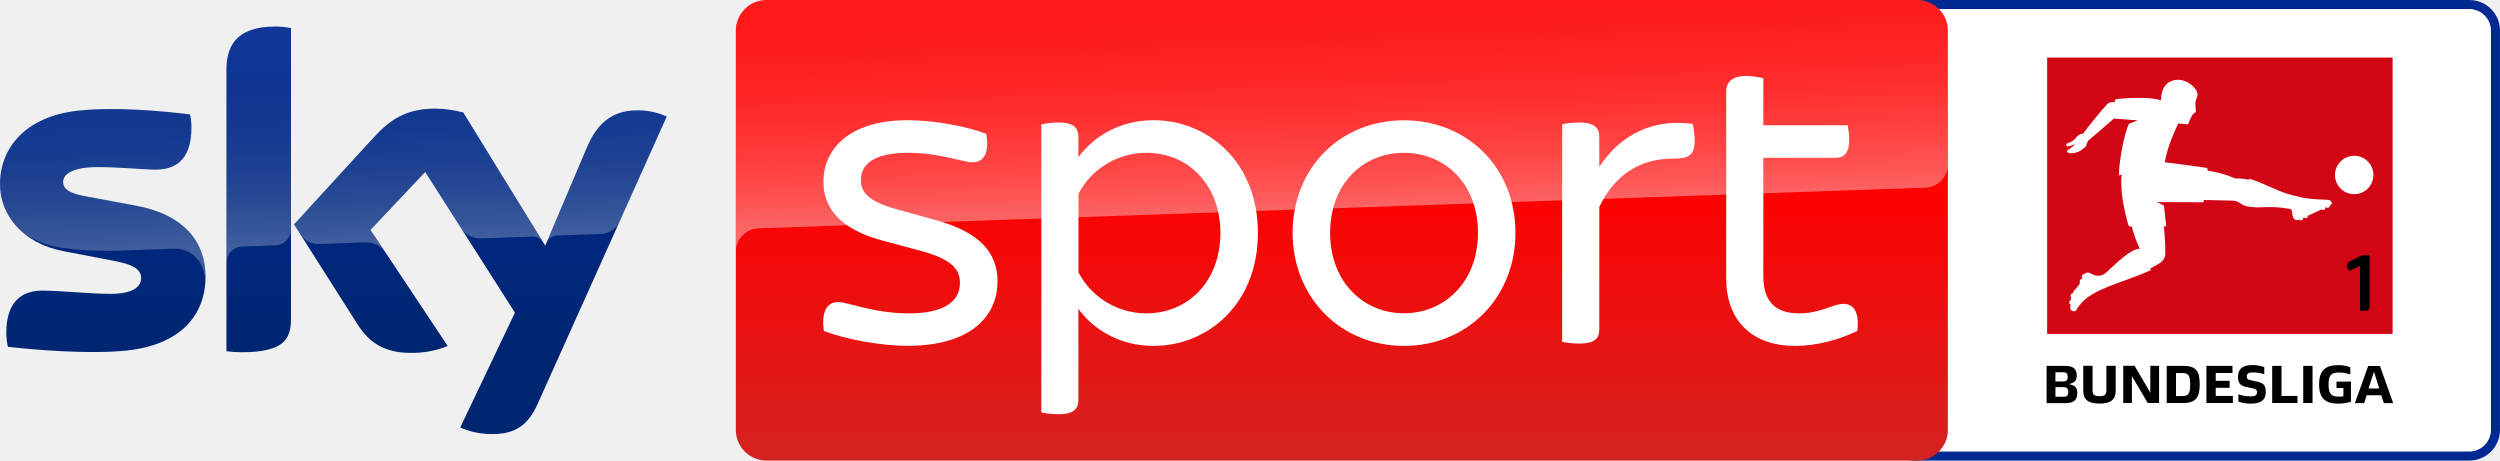
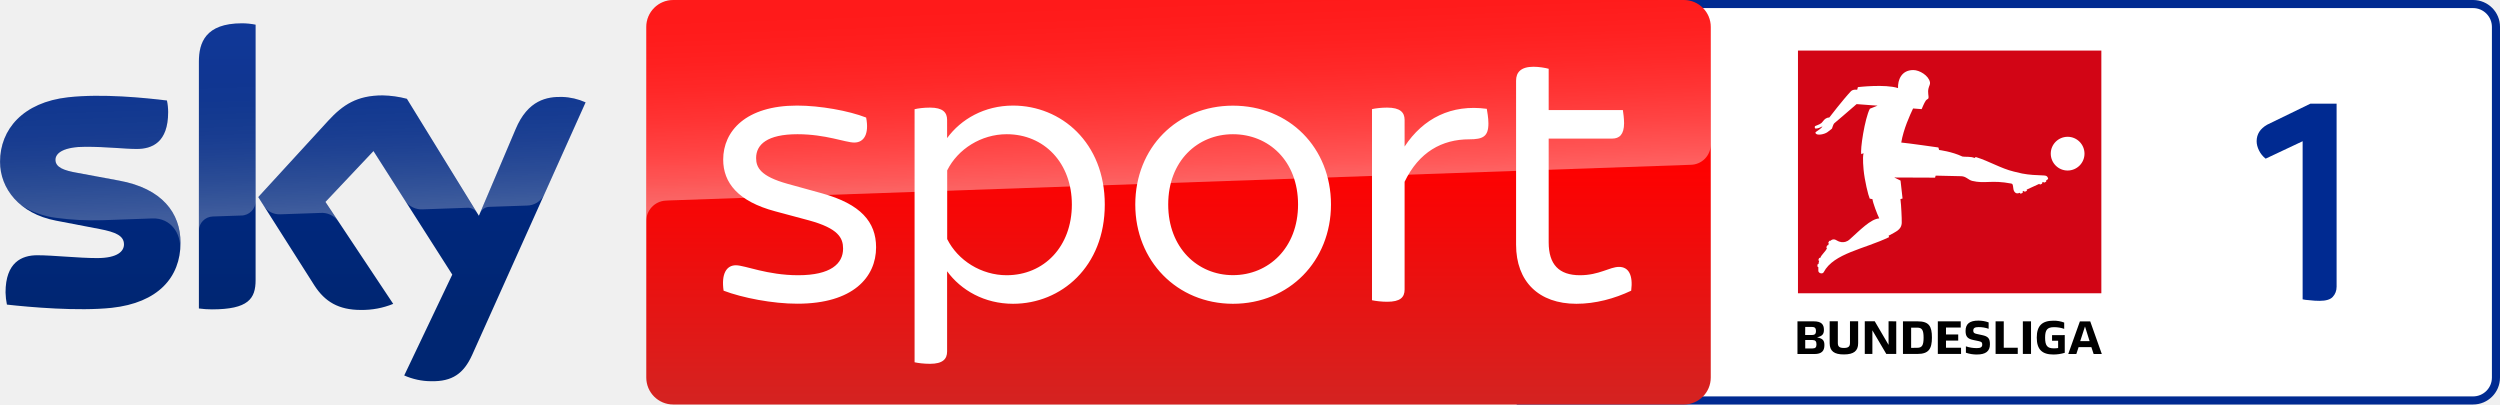
- <svg xmlns="http://www.w3.org/2000/svg" width="800" height="147.38" version="1.1">
-   <g>
-     <path d="m790.18 0h-177.77c-5.424 0-9.816 4.392-9.816 9.816v127.75c0 5.424 4.392 9.816 9.816 9.816h177.77c5.424 0 9.816-4.392 9.816-9.816v-127.75c0.029-5.424-4.363-9.816-9.816-9.816m0 2.948c3.803 0 6.868 3.095 6.868 6.868v127.75a6.856 6.856 0 0 1-6.868 6.868h-177.77c-3.773 0-6.868-3.066-6.868-6.868v-127.75c0-3.773 3.095-6.868 6.868-6.868h177.77" fill="#002a91" />
-     <path d="m790.18 2.948c3.803 0 6.868 3.095 6.868 6.868v127.75a6.856 6.856 0 0 1-6.868 6.868h-177.77c-3.773 0-6.868-3.066-6.868-6.868v-127.75c0-3.773 3.095-6.868 6.868-6.868h177.77" fill="#fff" />
-     <path d="m642.89 6.131h134.83v135.09h-134.83z" fill="#fff" />
-     <path d="m664.73 125.75c0 2.122-1.002 3.242-3.655 3.242h-6.161v-11.909h5.925c2.771 0 3.714 1.091 3.714 3.095 0 1.533-0.59 2.24-2.211 2.653l-0.295 0.088 0.265 0.059c1.828 0.413 2.417 1.091 2.417 2.771zm-7.016-3.685h2.506c1.002 0 1.444-0.442 1.444-1.444 0-1.032-0.413-1.503-1.444-1.503h-2.476zm4.127 3.39c0-1.091-0.442-1.562-1.444-1.562h-2.653v3.066h2.653c1.061 0 1.444-0.442 1.444-1.503zm4.805-0.354v-8.047h2.977v7.929c0 1.297 0.59 1.798 2.211 1.798 1.592 0 2.211-0.501 2.211-1.798v-7.929h2.977v8.018c0 2.8-1.621 4.068-5.158 4.068-3.596 0.029-5.188-1.238-5.217-4.038zm24.259-8.018v11.879h-3.626l-5.07-8.607v8.607h-2.771v-11.909h3.626l5.04 8.607v-8.607zm2.447 0h5.306c4.156 0 5.247 1.71 5.247 5.925 0 4.127-1.208 5.954-5.247 5.954h-5.306zm5.217 9.639c1.739 0 2.299-0.914 2.299-3.685 0-2.771-0.56-3.655-2.299-3.655h-2.24v7.369zm7.517-9.639h8.312v2.27h-5.365v2.506h4.451v2.24h-4.451v2.594h5.483v2.27h-8.46v-11.879zm10.199 11.437v-2.329c1.268 0.442 2.623 0.648 3.979 0.648s1.975-0.354 1.975-1.297c0-0.796-0.265-1.032-1.356-1.268l-1.975-0.413c-2.063-0.442-2.741-1.268-2.741-3.301 0-2.594 1.533-3.744 4.628-3.744 1.297 0 2.564 0.206 3.773 0.648v2.329c-1.15-0.413-2.388-0.619-3.626-0.619-1.474 0-1.975 0.383-1.975 1.297 0 0.766 0.354 1.002 1.297 1.208l1.916 0.413c2.24 0.472 2.859 1.238 2.859 3.36 0 2.535-1.562 3.714-4.775 3.714-1.327 0-2.682-0.206-3.979-0.648zm10.818-11.437h2.977v9.609h5.099v2.27h-8.077zm9.934 0h2.977v11.879h-2.977zm15.269 5.011v6.455c-1.327 0.413-2.712 0.619-4.127 0.619-4.127 0-6.072-1.828-6.072-6.161s1.946-6.161 6.072-6.161c1.327-0.029 2.653 0.206 3.92 0.678v2.299c-1.179-0.413-2.417-0.619-3.685-0.619-2.506 0-3.272 1.002-3.272 3.832 0 2.948 0.825 3.891 3.183 3.891 0.531 0 1.032-0.029 1.562-0.118v-2.653h-2.211v-2.034zm9.698 4.392h-4.657l-0.825 2.506h-2.948l4.245-11.879h3.773l4.215 11.879h-2.977zm-2.329-7.546-1.739 5.365h3.419z" />
-     <path d="m655.09 18.423h110.54v88.43h-110.54z" fill="#d20515" />
-     <path d="m746.23 64.996c0.059 0.206-0.147 0.383-0.531 0.648l-0.236 0.147 0.088 0.147c0.059 0.118-0.029 0.265-0.206 0.354l-0.354 0.177c-0.177 0.088-0.354 0.059-0.413-0.029l-0.088-0.147-0.472 0.236 0.059 0.147c0.059 0.118-0.059 0.265-0.206 0.324l-0.354 0.177c-0.177 0.088-0.354 0.059-0.413-0.059l-0.059-0.147c-1.415 0.678-3.007 1.385-4.628 2.122l0.088 0.206c0.059 0.118-0.059 0.265-0.206 0.324l-0.383 0.177c-0.177 0.088-0.354 0.059-0.383-0.059l-0.088-0.206-0.531 0.265 0.088 0.206c0.059 0.118-0.059 0.265-0.206 0.324l-0.354 0.177c-0.177 0.088-0.354 0.059-0.413-0.059l-0.088-0.206c-0.737 0.295-1.562 0.442-2.152-0.678-0.265-0.501-0.265-1.68-0.472-2.299-0.088-0.206-0.265-0.354-0.472-0.383-7.192-1.385-9.639 0.147-14.267-0.973-1.444-0.354-2.24-1.68-4.038-1.71l-9.285-0.206-0.206 0.737-14.856-0.059 2.27 1.12 0.737 6.544s-0.59 0.177-0.766 0.206c0.147 1.297 0.295 3.066 0.354 4.657 0.059 1.444 0.147 2.918 0.118 3.861 0 0.619-0.147 1.238-0.442 1.769-0.295 0.472-0.648 0.884-1.12 1.208-0.147 0.088-0.707 0.501-1.385 0.855-0.648 0.383-1.474 0.796-1.857 1.002 0.059 0.177 0.118 0.354 0.206 0.501-9.02 4.363-20.221 5.866-23.847 12.793-0.442 0.796-1.887 0.383-1.946-0.472v-1.415h-0.118c-0.118 0-0.206-0.147-0.206-0.354v-0.413c0-0.177 0.118-0.324 0.236-0.324h0.147c0.059-0.413 0.118-0.796 0.236-1.179l-0.147-0.059c-0.118-0.029-0.147-0.206-0.088-0.383l0.147-0.383c0.059-0.177 0.206-0.295 0.324-0.265l0.147 0.059c0.648-1.503 1.887-2.181 2.476-3.596l-0.088-0.029c-0.118-0.029-0.147-0.206-0.088-0.383l0.147-0.383c0.059-0.177 0.206-0.295 0.324-0.236l0.088 0.029c0.088-0.206 0.177-0.442 0.295-0.648l-0.118-0.088c-0.118-0.059-0.118-0.236 0-0.413l0.206-0.354c0.088-0.147 0.265-0.236 0.354-0.177l0.059 0.029h0.059c0.029 0 0.029 0 0.059-0.029l0.177-0.177c0.56-0.413 1.326-0.442 1.916-0.029 0.56 0.354 2.8 1.621 4.923-0.324 3.537-3.154 7.635-7.458 10.73-7.605-0.855-1.798-2.299-5.601-2.476-7.016l-1.002-0.206c-0.531-1.179-1.857-6.544-2.24-10.612 0 0-0.442-4.363 0-5.895-0.236-0.029-0.678 0.324-0.796 0.324-0.56-1.385 1.268-13.147 3.095-16.566l2.8-1.12c-0.295-0.029-2.299-0.118-7.635-0.56-2.977 2.653-6.426 5.483-8.165 7.016-0.295 0.206-0.796 1.887-0.796 1.887s-0.855 0.766-1.68 1.327c-1.061 0.766-3.714 1.327-4.274 0.442-0.118-0.206-0.118-0.324 0-0.442 0.413-0.442 1.946-1.15 2.476-2.122-0.855 0.442-1.769 0.855-2.506 0.796-0.324 0-0.472-0.796-0.059-0.943 1.12-0.472 2.004-0.678 2.653-1.592s1.415-1.474 2.417-1.503c0 0 4.952-6.455 7.841-9.521 0.796-0.855 2.299-0.56 2.299-0.56l0.265-0.973s9.963-1.179 14.62 0.354c-0.118-2.83 1.15-6.573 5.571-6.573 2.27 0 5.601 2.004 6.072 4.451 0.147 0.737-0.295 1.238-0.531 2.211-0.383 1.444 0.147 3.036 0 3.537-0.118 0.413-0.59 0.383-1.002 0.943-0.354 0.56-0.648 1.12-0.914 1.739l-0.59 1.356-3.124-0.236c-1.15 2.447-3.478 7.458-4.304 12.41 2.447 0.206 13.53 1.798 13.53 1.798l0.265 0.914s4.657 0.56 8.489 2.388c0.855 0.206 3.007-0.118 4.421 0.531 0.088-0.059 0.324-0.295 0.442-0.354 4.982 1.533 9.108 4.156 13.884 5.306l3.007 0.707c1.268 0.236 2.564 0.413 3.861 0.501 1.533 0.118 2.388 0.088 3.508 0.177 0.796 0.059 1.769-0.088 2.093 1.091m7.133-15.151c-3.39 0-6.161 2.741-6.161 6.131s2.741 6.161 6.131 6.161 6.161-2.741 6.161-6.131c0-3.419-2.771-6.161-6.131-6.161z" fill="#fff" />
-   </g>
-   <linearGradient id="A" x1="1456.7" x2="1456.7" y2="500" gradientTransform="scale(.29477)" gradientUnits="userSpaceOnUse">
+ <svg xmlns="http://www.w3.org/2000/svg" width="800" height="129.44" version="1.1">
+   <linearGradient id="A" x1="1456.7" x2="1456.7" y2="500" gradientTransform="matrix(.25889 0 0 .25889 .012607 .00096014)" gradientUnits="userSpaceOnUse">
    <stop stop-color="red" offset=".4" />
    <stop stop-color="#d42321" offset="1" />
  </linearGradient>
-   <path d="m245.28 0h368.22c5.424 0 9.816 4.392 9.816 9.816v127.75c0 5.424-4.392 9.816-9.816 9.816h-368.22c-5.424 0-9.816-4.392-9.816-9.816v-127.75c0-5.424 4.392-9.816 9.816-9.816z" fill="url(#A)" />
-   <linearGradient id="B" x1="1459.5" x2="1450.8" y1="233.73" y2="-15.325" gradientTransform="scale(.29477)" gradientUnits="userSpaceOnUse">
+   <linearGradient id="B" x1="1459.5" x2="1450.8" y1="233.73" y2="-15.325" gradientTransform="matrix(.25889 0 0 .25889 .012607 .00096014)" gradientUnits="userSpaceOnUse">
    <stop stop-color="#fff" offset="0" />
    <stop stop-color="#fff" stop-opacity=".835" offset=".12" />
    <stop stop-color="#fff" stop-opacity=".658" offset=".269" />
    <stop stop-color="#fff" stop-opacity=".511" offset=".42" />
    <stop stop-color="#fff" stop-opacity=".397" offset=".568" />
    <stop stop-color="#fff" stop-opacity=".315" offset=".716" />
    <stop stop-color="#fff" stop-opacity=".266" offset=".86" />
    <stop stop-color="#fff" stop-opacity=".25" offset="1" />
  </linearGradient>
-   <path d="m242.53 73.102 0.943-0.059 372.5-12.999c4.097-0.029 7.369-3.39 7.34-7.458v-42.771c0-5.424-4.392-9.816-9.816-9.816h-368.22c-5.424 0-9.816 4.392-9.816 9.816v70.951c-0.118-4.038 3.036-7.458 7.074-7.664z" fill="url(#B)" opacity=".4" />
-   <linearGradient id="C" x1="361.92" x2="361.92" y1="28.806" y2="471.22" gradientTransform="scale(.29477)" gradientUnits="userSpaceOnUse">
+   <linearGradient id="C" x1="361.92" x2="361.92" y1="28.806" y2="471.22" gradientTransform="matrix(.25889 0 0 .25889 .012607 .00096014)" gradientUnits="userSpaceOnUse">
    <stop stop-color="#002a91" offset="0" />
    <stop stop-color="#002672" offset=".8" />
  </linearGradient>
-   <path d="m147.27 136.8c3.095 1.356 6.426 2.093 9.786 2.093 7.693 0.177 11.909-2.771 15.004-9.668l41.297-91.938c-2.682-1.208-5.601-1.887-8.548-1.975-5.335-0.118-12.469 0.973-16.979 11.82l-13.353 31.481-26.234-42.623c-2.889-0.766-5.866-1.179-8.843-1.238-9.285 0-14.444 3.39-19.808 9.226l-25.497 27.826 20.486 32.248c3.803 5.866 8.784 8.873 16.89 8.873 4.038 0.059 8.047-0.678 11.791-2.211l-24.702-37.141 17.509-18.541 28.71 45.011zm-54.149-34.753c0 6.78-2.653 10.671-15.917 10.671-1.592 0-3.183-0.118-4.746-0.324v-89.934c0-6.839 2.329-13.972 15.682-13.972 1.68 0 3.36 0.177 4.982 0.501zm-27.354-13.589c0 12.675-8.283 21.872-25.085 23.699-12.174 1.297-29.801-0.236-38.172-1.179-0.295-1.444-0.472-2.918-0.501-4.421 0-11.024 5.954-13.559 11.555-13.559 5.836 0 15.004 1.032 21.813 1.032 7.517 0 9.786-2.535 9.786-4.982 0-3.154-3.007-4.481-8.843-5.601l-15.976-3.066c-13.265-2.535-20.339-11.702-20.339-21.43 0-11.82 8.371-21.695 24.849-23.522 12.469-1.356 27.649 0.177 35.962 1.179 0.295 1.385 0.442 2.8 0.442 4.245 0 11.024-5.836 13.412-11.437 13.412-4.304 0-10.995-0.796-18.629-0.796-7.752 0-10.995 2.152-10.995 4.746 0 2.771 3.066 3.891 7.929 4.746l15.239 2.83c15.652 2.859 22.402 11.761 22.402 22.668z" fill="url(#C)" />
-   <linearGradient id="D" x1="365.45" x2="359.6" y1="263.25" y2="95.751" gradientTransform="scale(.29477)" gradientUnits="userSpaceOnUse">
+   <linearGradient id="D" x1="365.45" x2="359.6" y1="263.25" y2="95.751" gradientTransform="matrix(.25889 0 0 .25889 .012607 .00096014)" gradientUnits="userSpaceOnUse">
    <stop stop-color="#fff" offset="0" />
    <stop stop-color="#fff" stop-opacity=".835" offset=".12" />
    <stop stop-color="#fff" stop-opacity=".658" offset=".269" />
    <stop stop-color="#fff" stop-opacity=".511" offset=".42" />
    <stop stop-color="#fff" stop-opacity=".397" offset=".568" />
    <stop stop-color="#fff" stop-opacity=".315" offset=".716" />
    <stop stop-color="#fff" stop-opacity=".266" offset=".86" />
    <stop stop-color="#fff" stop-opacity=".25" offset="1" />
  </linearGradient>
  <g>
-     <path d="m213.38 37.288-15.122 33.662c-1.179 2.417-3.626 3.95-6.308 3.95l-13.795 0.472c-1.503 0.088-2.83 1.091-3.36 2.506v-0.029l13.029-30.715c4.539-10.847 11.673-11.938 16.979-11.82 2.977 0.088 5.866 0.766 8.578 1.975zm-39.617 40.236-25.527-41.503c-2.889-0.766-5.866-1.179-8.843-1.238-9.285 0-14.444 3.39-19.808 9.226l-25.497 27.826 2.034 3.213c1.327 2.004 3.626 3.154 6.043 3.036l14.532-0.501a7.272 7.272 0 0 1 6.426 2.889l-4.569-6.868 17.509-18.541 11.761 18.423c1.444 1.828 3.685 2.859 6.013 2.8l16.713-0.59c1.297 0 2.535 0.707 3.213 1.828zm-85.63-69.005c-13.353 0-15.682 7.133-15.682 13.972v61.606c0-2.83 2.27-5.129 5.099-5.217l10.346-0.354c2.889 0 5.247-2.358 5.247-5.247v-64.259c-1.68-0.354-3.331-0.531-5.011-0.501zm-44.746 57.244-15.239-2.83c-4.864-0.855-7.929-1.975-7.929-4.746 0-2.594 3.242-4.746 10.995-4.746 7.635 0 14.326 0.796 18.629 0.796 5.601 0 11.437-2.388 11.437-13.412 0-1.415-0.147-2.859-0.442-4.245-8.312-1.032-23.493-2.535-35.962-1.179-16.507 1.828-24.878 11.732-24.878 23.522 0.029 6.308 3.007 12.262 8.047 16.065 3.714 2.299 7.9 3.803 12.233 4.363 5.66 0.766 11.349 1.061 17.038 0.884l18.187-0.648c6.809-0.236 10.523 5.571 10.14 11.408 0-0.088 0-0.147 0.029-0.236v-0.059c0.059-0.766 0.088-1.533 0.088-2.299 0-10.847-6.75-19.749-22.373-22.638z" fill="url(#D)" opacity=".25" />
-     <path d="m263.64 105.91c-0.884-6.072 1.002-9.256 4.481-9.256 3.301 0 11.408 3.626 22.697 3.626 11.879 0 16.36-4.215 16.36-9.698 0-3.891-1.739-7.369-12.439-10.287l-12.292-3.301c-13.589-3.626-18.954-10.435-18.954-18.836 0-10.405 8.254-19.69 26.912-19.69 8.401 0 18.836 1.887 25.173 4.363 1.15 5.925-0.737 9.108-4.333 9.108-3.183 0-10.405-3.036-20.693-3.036-10.995 0-15.063 3.744-15.063 8.666 0 3.449 1.592 6.662 11.437 9.403l12.587 3.478c14.06 3.891 19.69 10.405 19.69 19.661 0 10.877-8.401 20.545-28.651 20.545-8.961 0.029-20.133-2.152-26.912-4.746m138.89-31.393c0 22.697-15.917 36.168-33.427 36.168-10.405 0-18.954-4.923-24.024-11.85v29.241c0 2.741-1.592 4.481-6.22 4.481-2.329 0-4.481-0.295-5.63-0.56v-92.203c1.15-0.295 3.301-0.59 5.63-0.59 4.628 0 6.22 1.739 6.22 4.481v6.632c5.07-6.927 13.618-11.85 24.024-11.85 17.509 0 33.427 13.471 33.427 36.05m-11.997 0c0-15.181-10.111-25.615-23.729-25.615-9.256 0-17.804 5.365-21.695 13.176v25.026c3.891 7.811 12.439 13.176 21.695 13.176 13.589-0.029 23.729-10.435 23.729-25.763m23.11 0c0-20.693 15.181-36.021 35.578-36.021 20.545 0 35.726 15.328 35.726 36.021 0 20.545-15.181 36.168-35.726 36.168-20.398-0.029-35.578-15.652-35.578-36.168m59.307 0c0-15.917-10.73-25.615-23.729-25.615-12.852 0-23.581 9.698-23.581 25.615 0 15.77 10.73 25.733 23.581 25.733 12.999 0 23.729-9.963 23.729-25.733m69.359-29.536c0 4.775-2.004 5.777-6.957 5.777-9.963 0-18.364 4.628-23.581 15.475v39.234c0 2.889-1.592 4.481-6.367 4.481-2.034 0-4.363-0.295-5.512-0.56v-69.624c1.15-0.295 3.449-0.56 5.512-0.56 4.746 0 6.367 1.739 6.367 4.481v9.698c6.78-10.287 17.067-15.475 29.948-13.736 0.147 1.002 0.59 3.183 0.59 5.335m52.027 60.929c-6.072 2.889-13.029 4.775-19.956 4.775-13.736 0-21.99-8.106-21.99-21.548v-59.749c0-3.036 1.739-5.07 6.367-5.07 2.004 0 4.333 0.413 5.512 0.737v15.033h27.03c0.147 1.002 0.442 3.036 0.442 4.775 0 4.186-1.739 5.63-4.333 5.63h-23.139v37.789c0 8.077 3.744 11.997 11.408 11.997 6.957 0 10.847-3.036 14.178-3.036 3.478-0.029 5.217 2.859 4.481 8.666" fill="#fff" />
-     <path d="m756.71 99.484q-0.434 0-0.868-0.054-0.434-0.027-0.651-0.081v-14.264l-3.336 1.573q-0.38-0.298-0.597-0.732-0.217-0.434-0.217-0.841 0-0.949 0.949-1.492l3.905-1.898h2.359v16.515q0 0.542-0.353 0.922-0.325 0.353-1.193 0.353z" />
+     <path d="m485.35 9.6014e-4v129.44h306.03c4.763 0 8.62-3.856 8.62-8.62v-112.2c0.026-4.763-3.83-8.621-8.62-8.621z" fill="#002a91" />
+     <path d="m485.35 2.589v124.26h306.03c3.333 5e-3 6.036-2.698 6.031-6.031v-112.2c0-3.314-2.692-6.033-6.031-6.033z" fill="#fff" />
+     <path d="m583.81 110.44c0 1.864-0.88 2.848-3.21 2.848h-5.41v-10.459h5.204c2.433 0 3.262 0.958 3.262 2.718 0 1.346-0.518 1.967-1.942 2.33l-0.259 0.078 0.233 0.052c1.605 0.362 2.123 0.958 2.123 2.433zm-6.161-3.236h2.2c0.88 0 1.269-0.388 1.269-1.269 0-0.906-0.362-1.32-1.269-1.32h-2.175zm3.624 2.977c0-0.958-0.388-1.372-1.269-1.372h-2.33v2.692h2.33c0.932 0 1.269-0.388 1.269-1.32zm4.22-0.311v-7.067h2.615v6.964c0 1.139 0.518 1.579 1.942 1.579 1.398 0 1.942-0.44 1.942-1.579v-6.964h2.615v7.042c0 2.459-1.424 3.573-4.53 3.573-3.158 0.026-4.556-1.087-4.582-3.547zm21.306-7.042v10.433h-3.184l-4.453-7.559v7.559h-2.433v-10.459h3.184l4.427 7.559v-7.559zm2.149 0h4.66c3.65 0 4.608 1.502 4.608 5.204 0 3.624-1.061 5.229-4.608 5.229h-4.66zm4.582 8.465c1.527 0 2.019-0.803 2.019-3.236 0-2.433-0.492-3.21-2.019-3.21h-1.967v6.472zm6.601-8.465h7.3v1.993h-4.712v2.2h3.909v1.967h-3.909v2.278h4.815v1.993h-7.43v-10.433zm8.957 10.045v-2.045c1.113 0.388 2.304 0.57 3.495 0.57 1.191 0 1.734-0.311 1.734-1.139 0-0.699-0.233-0.906-1.191-1.113l-1.734-0.362c-1.812-0.388-2.408-1.113-2.408-2.899 0-2.278 1.346-3.288 4.064-3.288 1.139 0 2.252 0.181 3.314 0.57v2.045c-1.01-0.362-2.097-0.544-3.184-0.544-1.294 0-1.734 0.337-1.734 1.139 0 0.673 0.311 0.88 1.139 1.061l1.683 0.362c1.967 0.414 2.511 1.087 2.511 2.951 0 2.226-1.372 3.262-4.194 3.262-1.165 0-2.356-0.181-3.495-0.57zm9.501-10.045h2.615v8.44h4.479v1.993h-7.093zm8.724 0h2.615v10.433h-2.615zm13.41 4.401v5.67c-1.165 0.362-2.382 0.544-3.624 0.544-3.624 0-5.333-1.605-5.333-5.41 0-3.805 1.709-5.411 5.333-5.411 1.165-0.026 2.33 0.181 3.443 0.595v2.019c-1.036-0.362-2.123-0.544-3.236-0.544-2.2 0-2.874 0.88-2.874 3.365 0 2.589 0.725 3.417 2.796 3.417 0.466 0 0.906-0.026 1.372-0.104v-2.33h-1.942v-1.786zm8.517 3.857h-4.09l-0.725 2.2h-2.589l3.728-10.433h3.314l3.702 10.433h-2.615zm-2.045-6.627-1.527 4.712h3.003z" />
+     <path d="m575.35 16.182h97.081v77.664h-97.081z" fill="#d20515" />
+     <path d="m655.39 57.084c0.052 0.181-0.129 0.337-0.466 0.57l-0.207 0.129 0.078 0.129c0.052 0.104-0.026 0.233-0.181 0.311l-0.311 0.155c-0.155 0.078-0.311 0.052-0.362-0.026l-0.078-0.129-0.414 0.207 0.052 0.129c0.052 0.104-0.052 0.233-0.181 0.285l-0.311 0.155c-0.155 0.078-0.311 0.052-0.362-0.052l-0.052-0.129c-1.243 0.595-2.641 1.217-4.064 1.864l0.078 0.181c0.052 0.104-0.052 0.233-0.181 0.285l-0.337 0.155c-0.155 0.078-0.311 0.052-0.337-0.052l-0.078-0.181-0.466 0.233 0.078 0.181c0.052 0.104-0.052 0.233-0.181 0.285l-0.311 0.155c-0.155 0.078-0.311 0.052-0.362-0.052l-0.078-0.181c-0.647 0.259-1.372 0.388-1.89-0.595-0.233-0.44-0.233-1.476-0.414-2.019-0.078-0.181-0.233-0.311-0.414-0.337-6.317-1.217-8.465 0.129-12.53-0.854-1.269-0.311-1.967-1.476-3.547-1.502l-8.155-0.181-0.181 0.647-13.047-0.052 1.993 0.984 0.647 5.747s-0.518 0.155-0.673 0.181c0.129 1.139 0.259 2.692 0.311 4.09 0.052 1.269 0.129 2.563 0.104 3.391 0 0.544-0.129 1.087-0.388 1.553-0.259 0.414-0.57 0.777-0.984 1.061-0.129 0.078-0.621 0.44-1.217 0.751-0.57 0.337-1.294 0.699-1.631 0.88 0.052 0.155 0.104 0.311 0.181 0.44-7.922 3.832-17.76 5.152-20.944 11.236-0.388 0.699-1.657 0.337-1.709-0.414v-1.243h-0.104c-0.104 0-0.181-0.129-0.181-0.311v-0.362c0-0.155 0.104-0.285 0.207-0.285h0.129c0.052-0.362 0.104-0.699 0.207-1.036l-0.129-0.052c-0.104-0.026-0.129-0.181-0.078-0.337l0.129-0.337c0.052-0.155 0.181-0.259 0.285-0.233l0.129 0.052c0.57-1.32 1.657-1.916 2.175-3.158l-0.078-0.026c-0.104-0.026-0.129-0.181-0.078-0.337l0.129-0.337c0.052-0.155 0.181-0.259 0.285-0.207l0.078 0.026c0.078-0.181 0.155-0.388 0.259-0.57l-0.104-0.078c-0.104-0.052-0.104-0.207 0-0.362l0.181-0.311c0.078-0.129 0.233-0.207 0.311-0.155l0.052 0.026h0.052c0.026 0 0.026 0 0.052-0.026l0.155-0.155c0.492-0.362 1.165-0.388 1.683-0.026 0.492 0.311 2.459 1.424 4.323-0.285 3.107-2.77 6.705-6.55 9.424-6.679-0.751-1.579-2.019-4.919-2.175-6.161l-0.88-0.181c-0.466-1.036-1.631-5.747-1.967-9.32 0 0-0.388-3.832 0-5.178-0.207-0.026-0.595 0.285-0.699 0.285-0.492-1.217 1.113-11.546 2.718-14.549l2.459-0.984c-0.259-0.026-2.019-0.104-6.705-0.492-2.615 2.33-5.644 4.815-7.171 6.161-0.259 0.181-0.699 1.657-0.699 1.657s-0.751 0.673-1.476 1.165c-0.932 0.673-3.262 1.165-3.754 0.388-0.104-0.181-0.104-0.285 0-0.388 0.362-0.388 1.709-1.01 2.175-1.864-0.751 0.388-1.553 0.751-2.2 0.699-0.285 0-0.414-0.699-0.052-0.828 0.984-0.414 1.76-0.595 2.33-1.398 0.57-0.802 1.243-1.294 2.123-1.32 0 0 4.349-5.669 6.886-8.362 0.699-0.751 2.019-0.492 2.019-0.492l0.233-0.854s8.75-1.036 12.84 0.311c-0.104-2.485 1.01-5.773 4.893-5.773 1.993 0 4.919 1.76 5.333 3.909 0.129 0.647-0.259 1.087-0.466 1.942-0.337 1.269 0.129 2.666 0 3.107-0.104 0.362-0.518 0.337-0.88 0.828-0.311 0.492-0.57 0.984-0.803 1.527l-0.518 1.191-2.744-0.207c-1.01 2.149-3.055 6.55-3.78 10.899 2.149 0.181 11.882 1.579 11.882 1.579l0.233 0.803s4.09 0.492 7.456 2.097c0.751 0.181 2.641-0.104 3.883 0.466 0.078-0.052 0.285-0.259 0.388-0.311 4.375 1.346 7.999 3.65 12.194 4.66l2.641 0.621c1.113 0.207 2.252 0.362 3.391 0.44 1.346 0.104 2.097 0.078 3.081 0.155 0.699 0.052 1.553-0.078 1.838 0.958m6.265-13.307c-2.977 0-5.41 2.408-5.41 5.385s2.408 5.411 5.385 5.411 5.41-2.408 5.41-5.385c0-3.003-2.433-5.411-5.385-5.411z" fill="#fff" />
+     <path d="m215.43 9.6014e-4h323.39c4.763 0 8.621 3.857 8.621 8.621v112.2c0 4.763-3.857 8.621-8.621 8.621h-323.39c-4.763 0-8.621-3.857-8.621-8.621v-112.2c0-4.763 3.857-8.621 8.621-8.621z" fill="url(#A)" />
+     <path d="m213.01 64.203 0.828-0.052 327.15-11.416c3.599-0.026 6.472-2.977 6.446-6.55v-37.564c0-4.763-3.857-8.621-8.621-8.621h-323.39c-4.763 0-8.621 3.857-8.621 8.621v62.313c-0.104-3.547 2.666-6.55 6.213-6.731z" fill="url(#B)" opacity=".4" />
+     <path d="m129.35 120.15c2.718 1.191 5.644 1.838 8.595 1.838 6.757 0.155 10.459-2.433 13.177-8.491l36.269-80.745c-2.356-1.061-4.919-1.657-7.508-1.734-4.686-0.104-10.951 0.854-14.912 10.381l-11.728 27.648-23.04-37.434c-2.537-0.673-5.152-1.036-7.766-1.087-8.155 0-12.686 2.977-17.397 8.103l-22.393 24.438 17.992 28.322c3.34 5.152 7.715 7.792 14.834 7.792 3.547 0.052 7.067-0.595 10.356-1.942l-21.695-32.619 15.377-16.284 25.215 39.531zm-47.557-30.522c0 5.954-2.33 9.372-13.98 9.372-1.398 0-2.796-0.104-4.168-0.285v-78.985c0-6.006 2.045-12.271 13.773-12.271 1.476 0 2.951 0.155 4.375 0.44zm-24.024-11.935c0 11.132-7.275 19.209-22.031 20.814-10.692 1.139-26.173-0.207-33.525-1.036-0.259-1.269-0.414-2.563-0.44-3.883 0-9.682 5.229-11.908 10.148-11.908 5.126 0 13.177 0.906 19.157 0.906 6.601 0 8.595-2.226 8.595-4.375 0-2.77-2.641-3.935-7.766-4.919l-14.031-2.692c-11.65-2.226-17.863-10.277-17.863-18.821 0-10.381 7.352-19.054 21.824-20.658 10.951-1.191 24.283 0.155 31.583 1.036 0.259 1.217 0.388 2.459 0.388 3.728 0 9.682-5.126 11.779-10.045 11.779-3.78 0-9.656-0.699-16.361-0.699-6.809 0-9.656 1.89-9.656 4.168 0 2.433 2.692 3.417 6.964 4.168l13.383 2.485c13.746 2.511 19.674 10.329 19.674 19.908z" fill="url(#C)" />
+     <path d="m187.4 32.748-13.281 29.564c-1.036 2.123-3.184 3.469-5.54 3.469l-12.116 0.414c-1.32 0.078-2.485 0.958-2.951 2.2v-0.026l11.443-26.976c3.987-9.526 10.252-10.484 14.912-10.381 2.615 0.078 5.152 0.673 7.533 1.734zm-34.794 35.338-22.419-36.45c-2.537-0.673-5.152-1.036-7.766-1.087-8.155 0-12.686 2.977-17.397 8.103l-22.393 24.438 1.786 2.822c1.165 1.76 3.184 2.77 5.307 2.666l12.762-0.44a6.387 6.387 0 0 1 5.644 2.537l-4.013-6.032 15.377-16.284 10.329 16.181c1.269 1.605 3.236 2.511 5.281 2.459l14.678-0.518c1.139 0 2.226 0.621 2.822 1.605zm-75.205-60.604c-11.728 0-13.773 6.265-13.773 12.271v54.106c0-2.485 1.993-4.505 4.479-4.582l9.086-0.311c2.537 0 4.608-2.071 4.608-4.608v-56.436c-1.476-0.311-2.925-0.466-4.401-0.44zm-39.299 50.275-13.383-2.485c-4.272-0.751-6.964-1.734-6.964-4.168 0-2.278 2.848-4.168 9.656-4.168 6.705 0 12.582 0.699 16.361 0.699 4.919 0 10.045-2.097 10.045-11.779 0-1.243-0.129-2.511-0.388-3.728-7.301-0.906-20.632-2.226-31.583-1.036-14.497 1.605-21.85 10.304-21.85 20.658 0.026 5.54 2.641 10.77 7.067 14.109 3.262 2.019 6.938 3.34 10.744 3.832 4.971 0.673 9.967 0.932 14.963 0.777l15.973-0.57c5.98-0.207 9.242 4.893 8.906 10.019 0-0.078 0-0.129 0.026-0.207v-0.052c0.052-0.673 0.078-1.346 0.078-2.019 0-9.526-5.928-17.345-19.649-19.882z" fill="url(#D)" opacity=".25" />
+     <path d="m231.55 93.017c-0.777-5.333 0.88-8.129 3.935-8.129 2.899 0 10.019 3.184 19.934 3.184 10.433 0 14.368-3.702 14.368-8.517 0-3.417-1.527-6.472-10.924-9.035l-10.795-2.899c-11.935-3.184-16.647-9.165-16.647-16.543 0-9.138 7.249-17.293 23.636-17.293 7.378 0 16.543 1.657 22.108 3.832 1.01 5.204-0.647 7.999-3.806 7.999-2.796 0-9.138-2.666-18.173-2.666-9.656 0-13.229 3.288-13.229 7.611 0 3.029 1.398 5.851 10.045 8.258l11.054 3.055c12.349 3.417 17.293 9.138 17.293 17.268 0 9.553-7.378 18.043-25.163 18.043-7.87 0.026-17.682-1.89-23.636-4.168m121.98-27.571c0 19.934-13.98 31.765-29.357 31.765-9.138 0-16.647-4.323-21.1-10.407v25.681c0 2.408-1.398 3.935-5.462 3.935-2.045 0-3.935-0.259-4.945-0.492v-80.978c1.01-0.259 2.899-0.518 4.945-0.518 4.064 0 5.462 1.527 5.462 3.935v5.825c4.453-6.084 11.96-10.407 21.1-10.407 15.377 0 29.357 11.831 29.357 31.661m-10.536 0c0-13.333-8.88-22.496-20.84-22.496-8.129 0-15.637 4.712-19.054 11.572v21.979c3.417 6.86 10.924 11.572 19.054 11.572 11.935-0.026 20.84-9.165 20.84-22.626m20.296 0c0-18.173 13.333-31.636 31.246-31.636 18.043 0 31.377 13.462 31.377 31.636 0 18.043-13.333 31.765-31.377 31.765-17.914-0.026-31.246-13.746-31.246-31.765m52.087 0c0-13.98-9.424-22.496-20.841-22.496-11.287 0-20.71 8.517-20.71 22.496 0 13.85 9.424 22.6 20.71 22.6 11.416 0 20.841-8.75 20.841-22.6m60.915-25.94c0 4.194-1.76 5.074-6.11 5.074-8.75 0-16.128 4.064-20.71 13.591v34.458c0 2.537-1.398 3.935-5.592 3.935-1.786 0-3.832-0.259-4.841-0.492v-61.147c1.01-0.259 3.029-0.492 4.841-0.492 4.168 0 5.592 1.527 5.592 3.935v8.517c5.954-9.035 14.989-13.591 26.302-12.064 0.129 0.88 0.518 2.796 0.518 4.686m45.693 53.511c-5.333 2.537-11.443 4.194-17.527 4.194-12.064 0-19.313-7.119-19.313-18.924v-52.475c0-2.666 1.527-4.453 5.592-4.453 1.76 0 3.806 0.362 4.841 0.647v13.203h23.739c0.129 0.88 0.388 2.666 0.388 4.194 0 3.676-1.527 4.945-3.806 4.945h-20.322v33.188c0 7.093 3.288 10.536 10.019 10.536 6.11 0 9.526-2.666 12.452-2.666 3.055-0.026 4.582 2.511 3.935 7.611" fill="#fff" />
+     <path d="m742.23 96.27q-1.539 0-3.078-0.192-1.539-0.096-2.309-0.289v-50.597l-11.832 5.579q-1.347-1.058-2.116-2.597-0.77-1.539-0.77-2.982 0-3.367 3.367-5.29l13.852-6.733h8.369v58.581q0 1.924-1.25 3.271-1.154 1.25-4.232 1.25z" fill="#002a91" />
  </g>
</svg>
